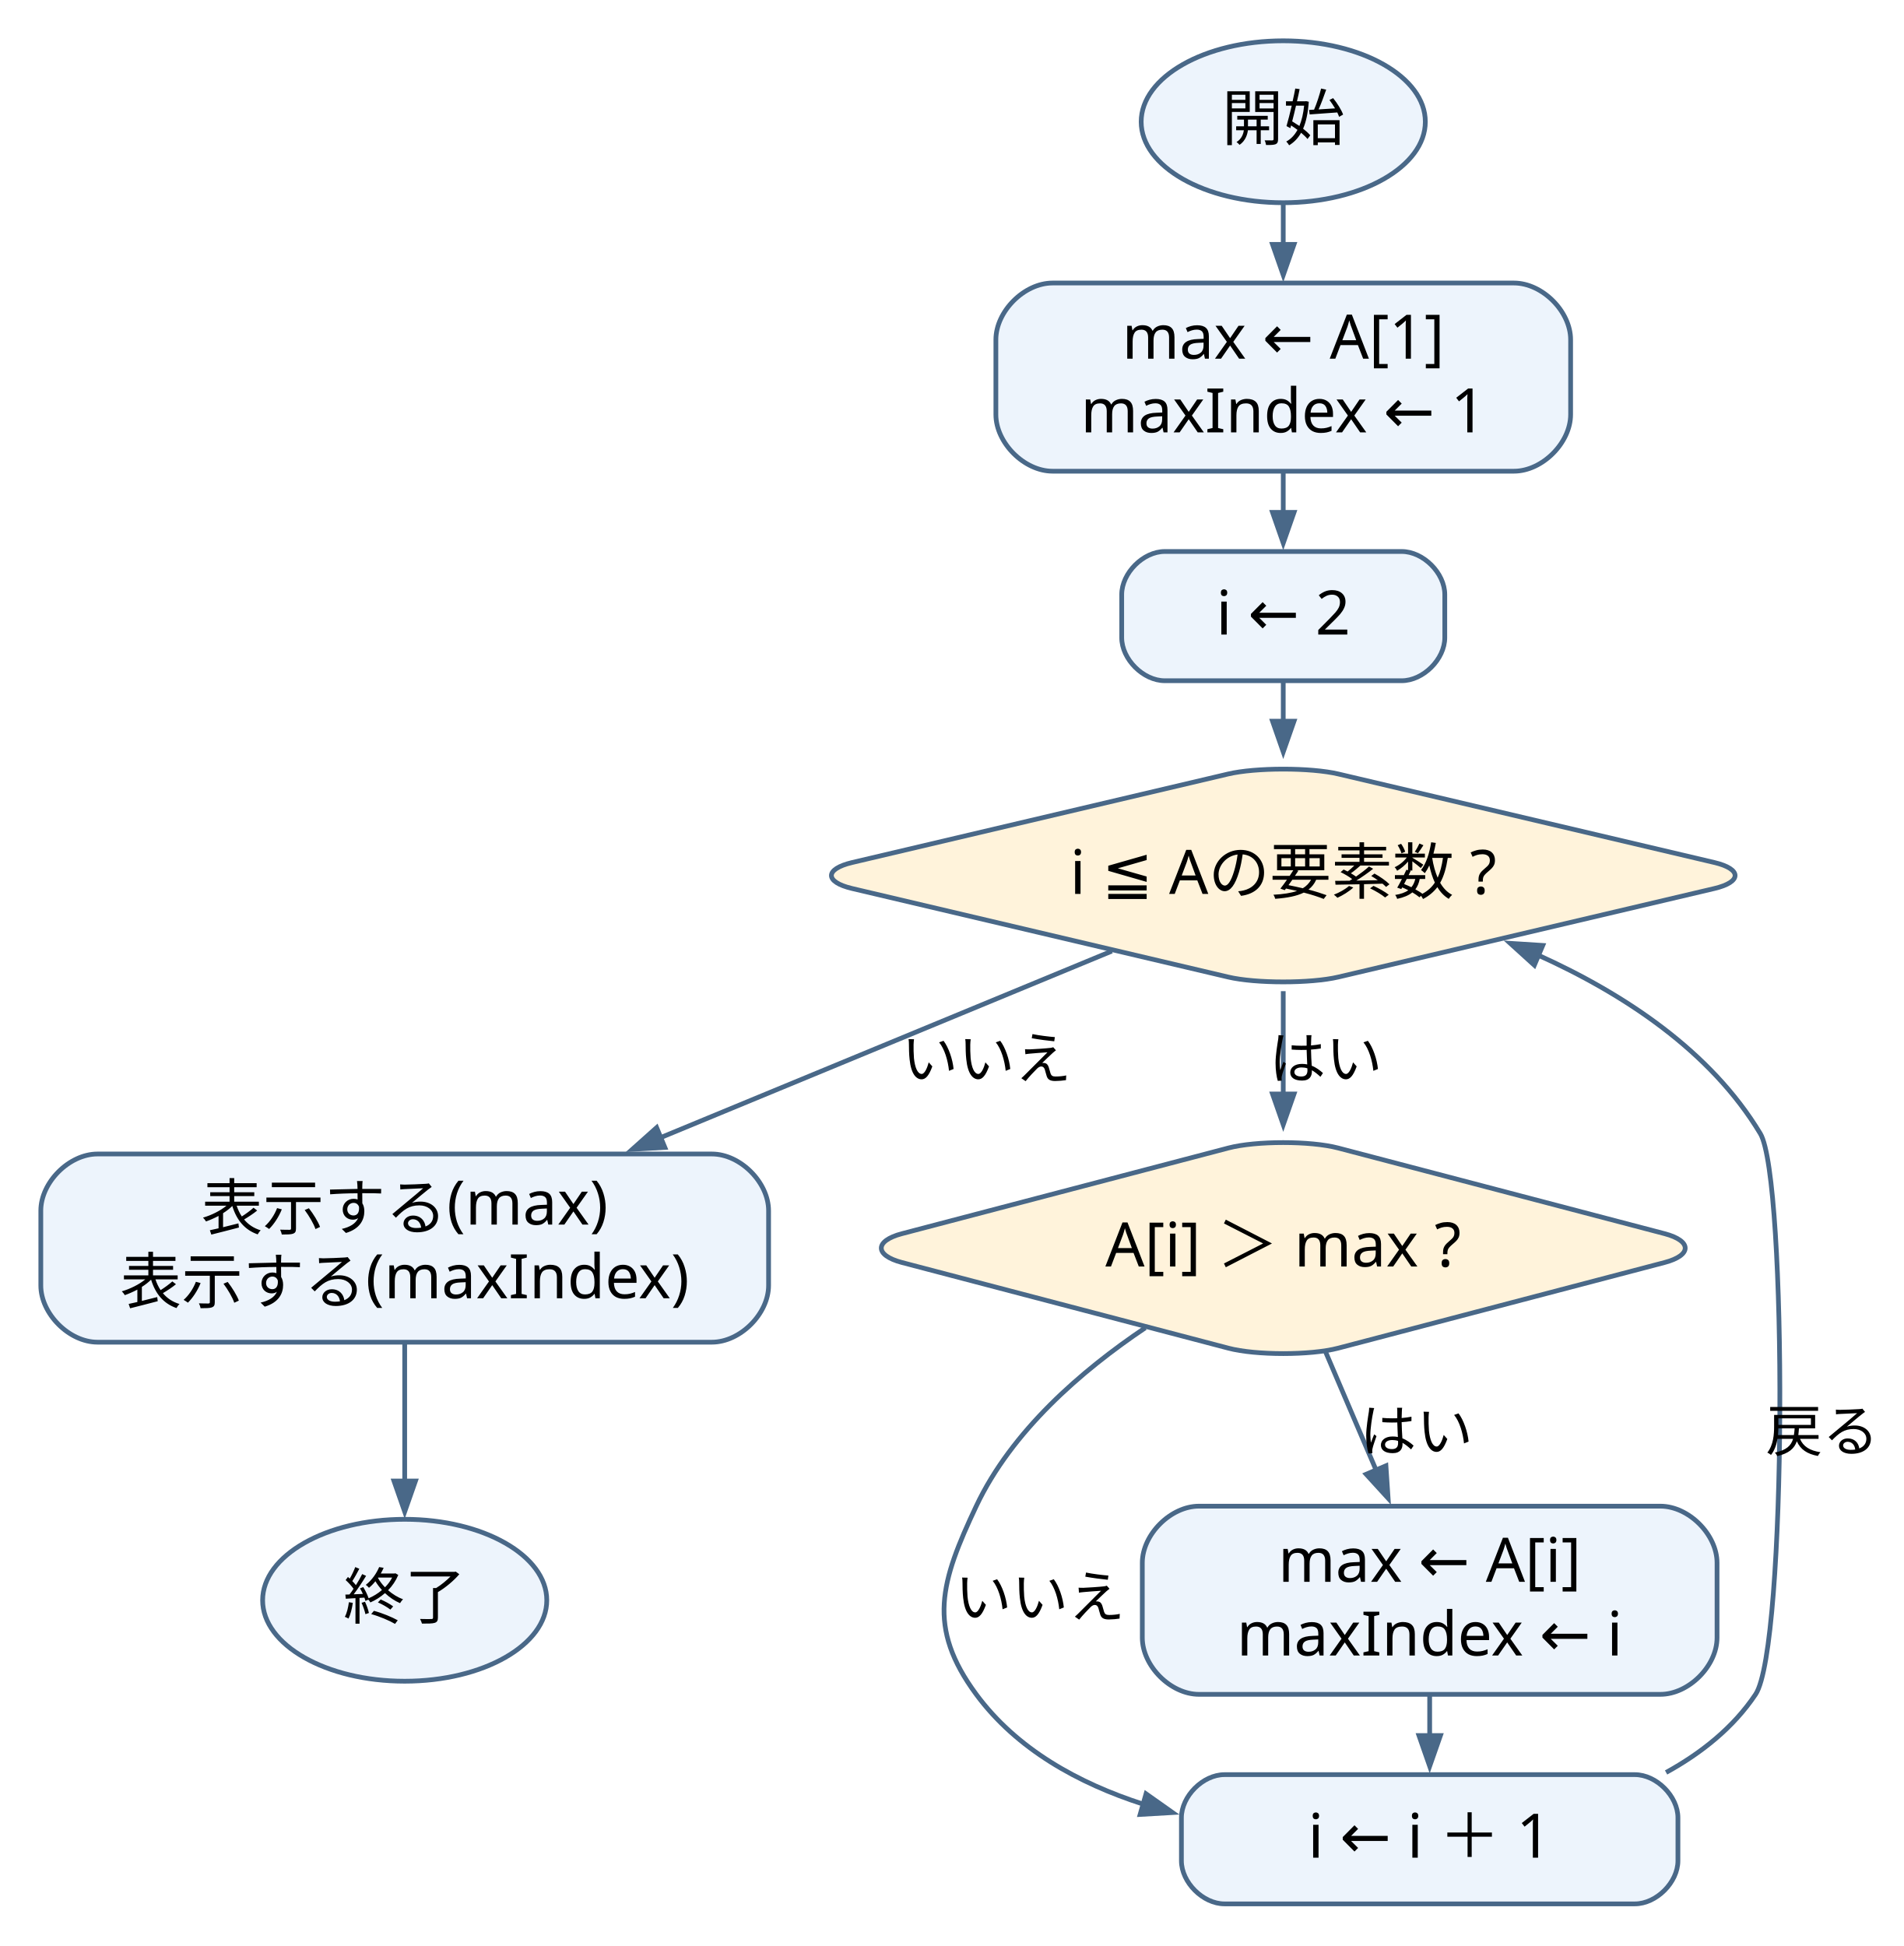
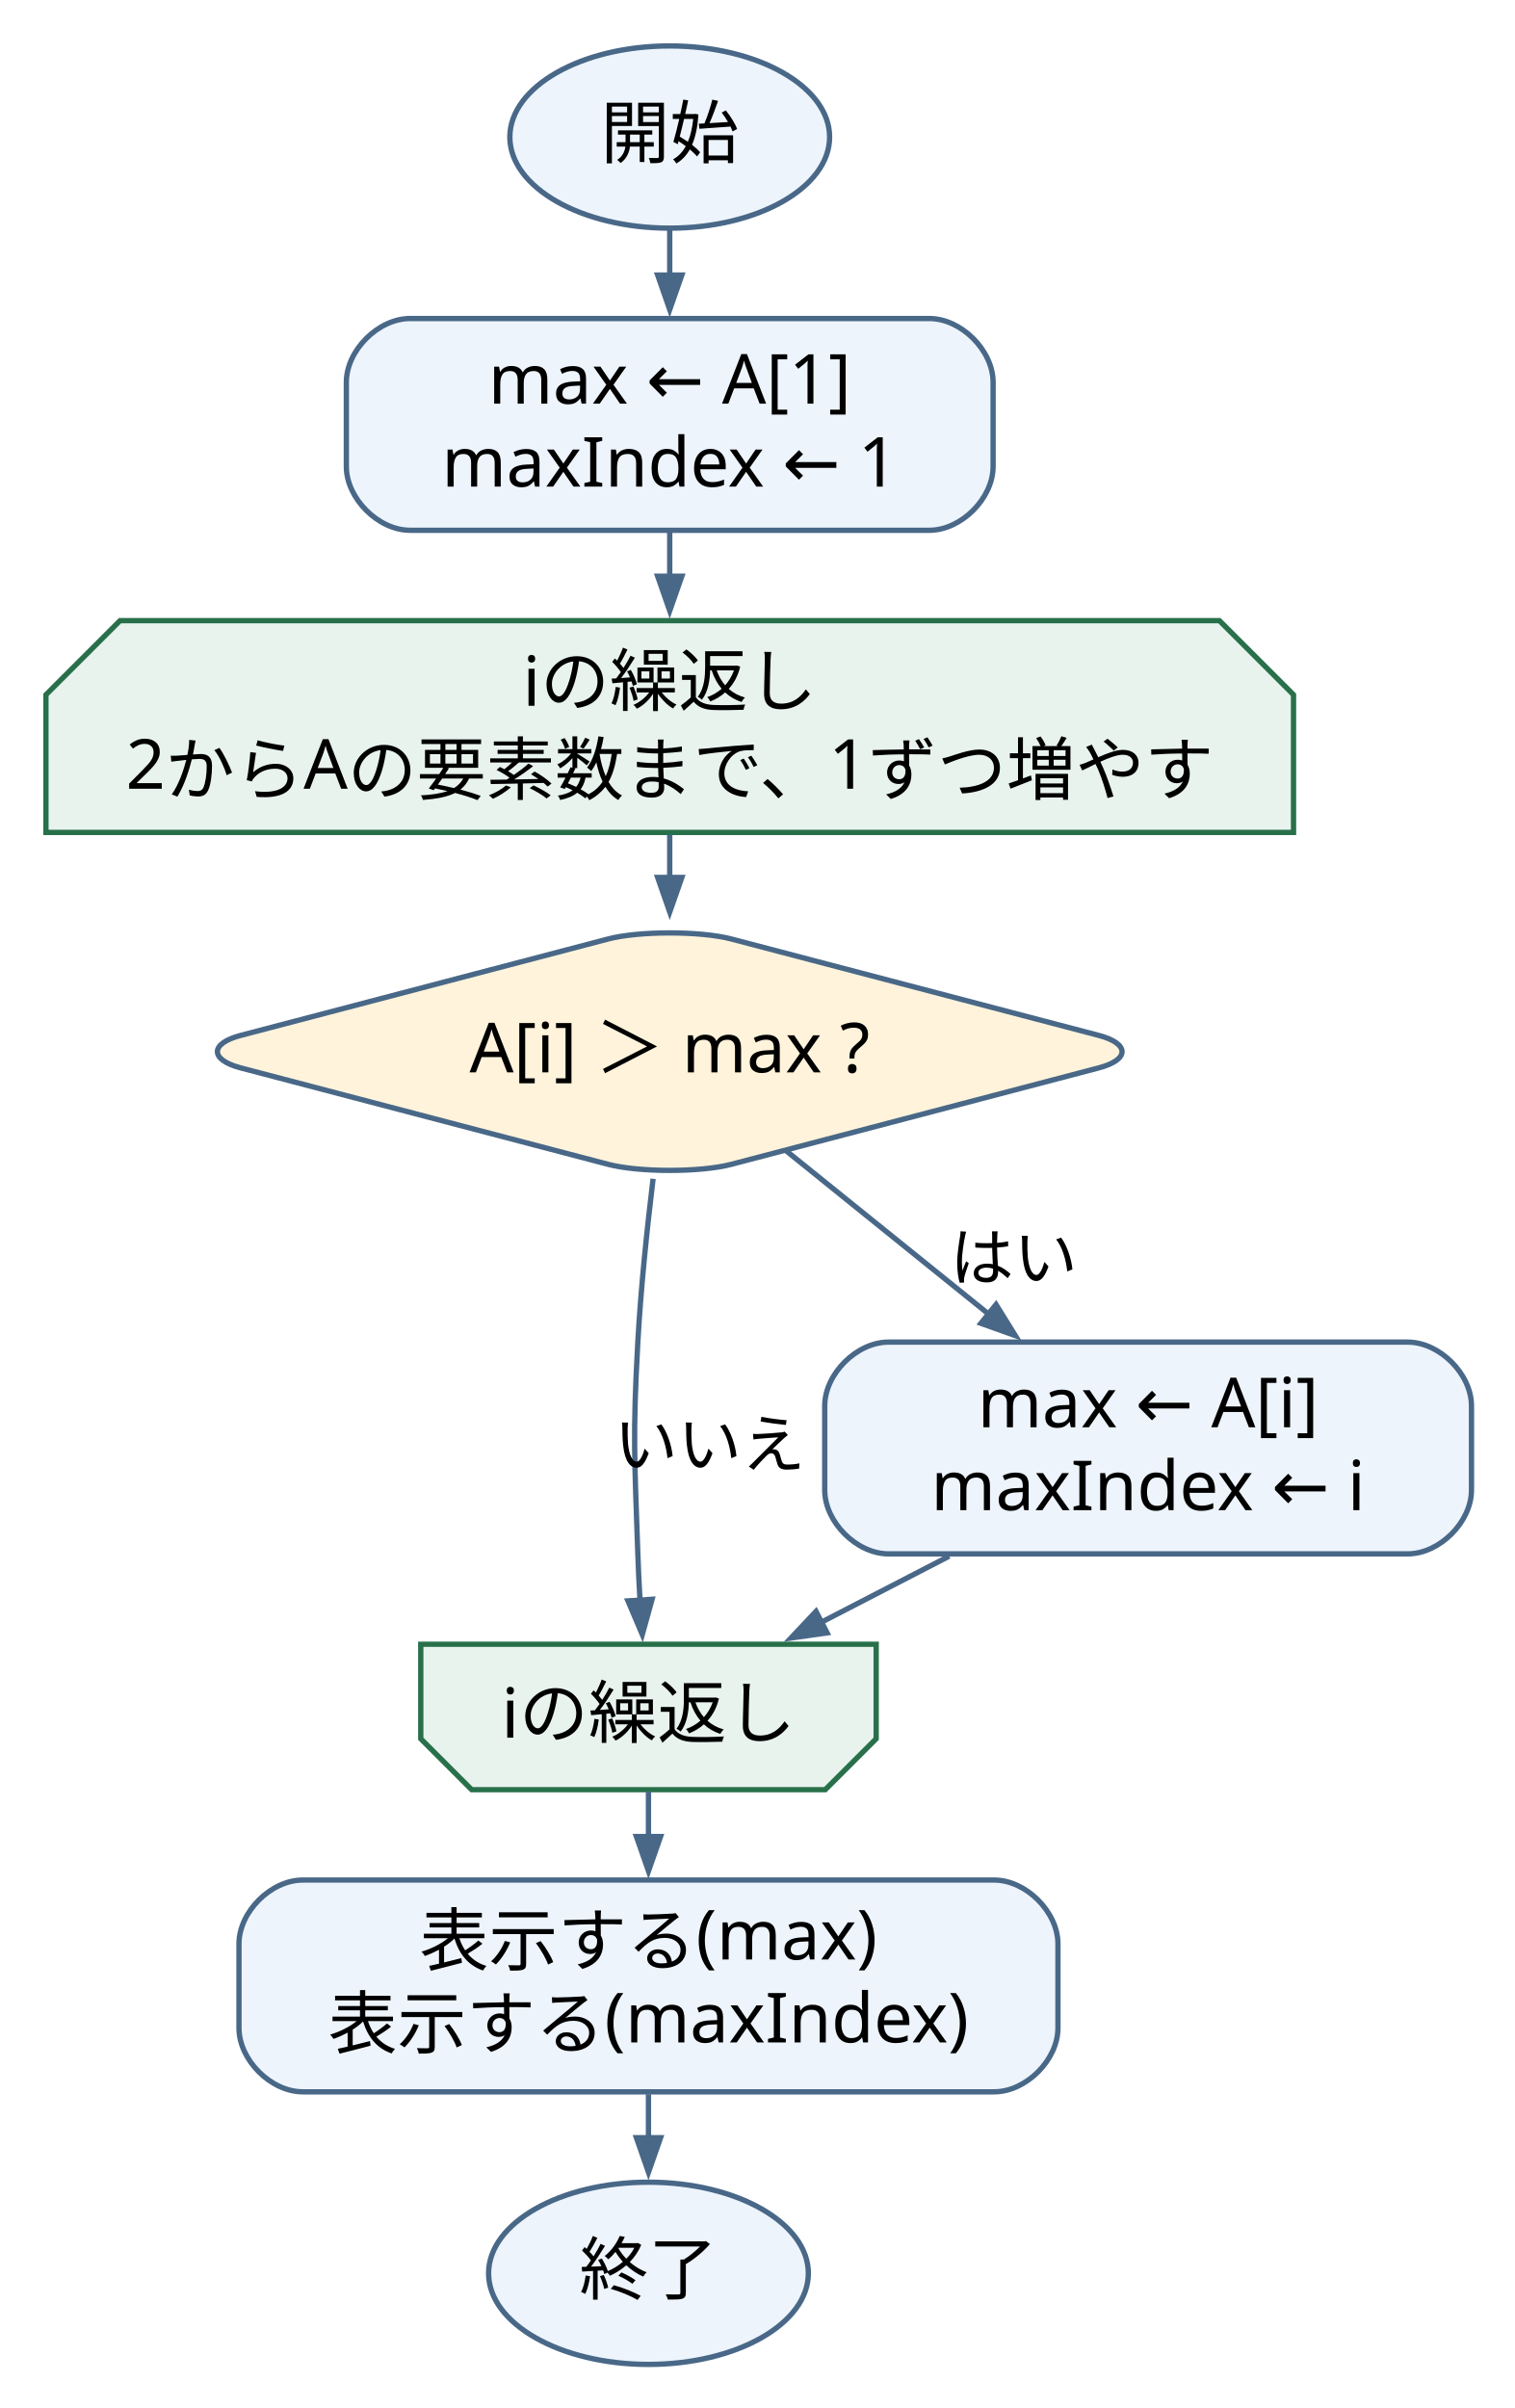
- <svg xmlns="http://www.w3.org/2000/svg" width="403pt" height="412pt" viewBox="0.00 0.00 403.00 412.00">
-   <g id="graph0" class="graph" transform="scale(1 1) rotate(0) translate(8.64 403.08)">
+ <svg xmlns="http://www.w3.org/2000/svg" width="285pt" height="453pt" viewBox="0.00 0.00 285.00 453.00">
+   <g id="graph0" class="graph" transform="scale(1 1) rotate(0) translate(8.64 444.8)">
    <g id="node1" class="node">
-       <ellipse fill="#edf4fc" stroke="#496888" cx="77.04" cy="-64.28" rx="30.08" ry="17.14" />
-       <text xml:space="preserve" text-anchor="middle" x="77.04" y="-60.38" font-family="Meiryo" font-size="13.00">終了</text>
+       <ellipse fill="#edf4fc" stroke="#496888" cx="113.36" cy="-17.14" rx="30.08" ry="17.14" />
+       <text xml:space="preserve" text-anchor="middle" x="113.36" y="-13.24" font-family="Meiryo" font-size="13.00">終了</text>
    </g>
    <g id="node2" class="node">
-       <path fill="#edf4fc" stroke="#496888" d="M142.08,-158.76C142.08,-158.76 12,-158.76 12,-158.76 6,-158.76 0,-152.76 0,-146.76 0,-146.76 0,-130.92 0,-130.92 0,-124.92 6,-118.92 12,-118.92 12,-118.92 142.08,-118.92 142.08,-118.92 148.08,-118.92 154.08,-124.92 154.08,-130.92 154.08,-130.92 154.08,-146.76 154.08,-146.76 154.08,-152.76 148.08,-158.76 142.08,-158.76" />
-       <text xml:space="preserve" text-anchor="middle" x="77.04" y="-142.74" font-family="Meiryo" font-size="13.00">表示する(max)</text>
-       <text xml:space="preserve" text-anchor="middle" x="77.04" y="-127.14" font-family="Meiryo" font-size="13.00">表示する(maxIndex)</text>
+       <path fill="#edf4fc" stroke="#496888" d="M178.4,-91.12C178.4,-91.12 48.32,-91.12 48.32,-91.12 42.32,-91.12 36.32,-85.12 36.32,-79.12 36.32,-79.12 36.32,-63.28 36.32,-63.28 36.32,-57.28 42.32,-51.28 48.32,-51.28 48.32,-51.28 178.4,-51.28 178.4,-51.28 184.4,-51.28 190.4,-57.28 190.4,-63.28 190.4,-63.28 190.4,-79.12 190.4,-79.12 190.4,-85.12 184.4,-91.12 178.4,-91.12" />
+       <text xml:space="preserve" text-anchor="middle" x="113.36" y="-75.1" font-family="Meiryo" font-size="13.00">表示する(max)</text>
+       <text xml:space="preserve" text-anchor="middle" x="113.36" y="-59.5" font-family="Meiryo" font-size="13.00">表示する(maxIndex)</text>
    </g>
    <g id="edge1" class="edge">
-       <path fill="none" stroke="#496888" d="M77.04,-118.78C77.04,-109.81 77.04,-99.02 77.04,-89.49" />
-       <polygon fill="#496888" stroke="#496888" points="79.32,-89.53 77.04,-83.03 74.77,-89.53 79.32,-89.53" />
+       <path fill="none" stroke="#496888" d="M113.36,-50.82C113.36,-48.07 113.36,-45.22 113.36,-42.4" />
+       <polygon fill="#496888" stroke="#496888" points="115.64,-42.65 113.36,-36.15 111.09,-42.65 115.64,-42.65" />
    </g>
-     <g id="node3" class="node">
-       <path fill="#fff3db" stroke="#496888" d="M251.36,-239.21C251.36,-239.21 171.76,-220.47 171.76,-220.47 165.92,-219.09 165.92,-216.35 171.76,-214.97 171.76,-214.97 251.36,-196.23 251.36,-196.23 257.2,-194.85 268.88,-194.85 274.72,-196.23 274.72,-196.23 354.32,-214.97 354.32,-214.97 360.16,-216.35 360.16,-219.09 354.32,-220.47 354.32,-220.47 274.72,-239.21 274.72,-239.21 268.88,-240.59 257.2,-240.59 251.36,-239.21" />
-       <text xml:space="preserve" text-anchor="middle" x="263.04" y="-213.82" font-family="Meiryo" font-size="13.00">i ≦ Aの要素数 ?</text>
+     <g id="node3" class="node loopend">
+       <polygon fill="#e8f3ee" stroke="#28704a" points="70.52,-135.48 156.20,-135.48 156.20,-117.70 146.62,-108.12 80.10,-108.12 70.52,-117.70" />
+       <text xml:space="preserve" text-anchor="middle" x="113.36" y="-117.9" font-family="Meiryo" font-size="13.00">iの繰返し</text>
+     </g>
+     <g id="edge2" class="edge">
+       <path fill="none" stroke="#496888" d="M113.36,-107.78C113.36,-105.09 113.36,-102.16 113.36,-99.18" />
+       <polygon fill="#496888" stroke="#496888" points="115.64,-99.31 113.36,-92.81 111.09,-99.31 115.64,-99.31" />
+     </g>
+     <g id="node4" class="node">
+       <path fill="#fff3db" stroke="#496888" d="M105.75,-268.15C105.75,-268.15 36.62,-250.01 36.62,-250.01 30.81,-248.48 30.81,-245.44 36.62,-243.91 36.62,-243.91 105.75,-225.77 105.75,-225.77 111.56,-224.24 123.16,-224.24 128.97,-225.77 128.97,-225.77 198.1,-243.91 198.1,-243.91 203.91,-245.44 203.91,-248.48 198.1,-250.01 198.1,-250.01 128.97,-268.15 128.97,-268.15 123.16,-269.68 111.56,-269.68 105.75,-268.15" />
+       <text xml:space="preserve" text-anchor="middle" x="117.36" y="-243.06" font-family="Meiryo" font-size="13.00">A[i] ＞ max ?</text>
+     </g>
+     <g id="edge5" class="edge">
+       <path fill="none" stroke="#496888" d="M114.23,-223.04C113.08,-213.55 111.92,-202.43 111.36,-192.32 110.37,-174.64 110.76,-170.18 111.36,-152.48 111.45,-149.66 111.6,-146.69 111.77,-143.76" />
+       <polygon fill="#496888" stroke="#496888" points="114.04,-143.94 112.2,-137.3 109.5,-143.64 114.04,-143.94" />
+       <text xml:space="preserve" text-anchor="middle" x="124.86" y="-168.8" font-family="Meiryo" font-size="12.00">いいえ</text>
+     </g>
+     <g id="node5" class="node">
+       <path fill="#edf4fc" stroke="#496888" d="M256.2,-192.32C256.2,-192.32 158.52,-192.32 158.52,-192.32 152.52,-192.32 146.52,-186.32 146.52,-180.32 146.52,-180.32 146.52,-164.48 146.52,-164.48 146.52,-158.48 152.52,-152.48 158.52,-152.48 158.52,-152.48 256.2,-152.48 256.2,-152.48 262.2,-152.48 268.2,-158.48 268.2,-164.48 268.2,-164.48 268.2,-180.32 268.2,-180.32 268.2,-186.32 262.2,-192.32 256.2,-192.32" />
+       <text xml:space="preserve" text-anchor="middle" x="207.36" y="-176.3" font-family="Meiryo" font-size="13.00">max ← A[i]</text>
+       <text xml:space="preserve" text-anchor="middle" x="207.36" y="-160.7" font-family="Meiryo" font-size="13.00">maxIndex ← i</text>
+     </g>
+     <g id="edge4" class="edge">
+       <path fill="none" stroke="#496888" d="M139.15,-228.4C150.68,-219.1 165.02,-207.54 177.57,-197.42" />
+       <polygon fill="#496888" stroke="#496888" points="178.75,-199.39 182.38,-193.54 175.9,-195.85 178.75,-199.39" />
+       <text xml:space="preserve" text-anchor="middle" x="182.07" y="-203.92" font-family="Meiryo" font-size="12.00">はい</text>
+     </g>
+     <g id="edge3" class="edge">
+       <path fill="none" stroke="#496888" d="M169.94,-152.05C161.94,-147.92 153.56,-143.58 145.77,-139.56" />
+       <polygon fill="#496888" stroke="#496888" points="146.97,-137.62 140.16,-136.65 144.88,-141.66 146.97,-137.62" />
+     </g>
+     <g id="node6" class="node loopstart">
+       <polygon fill="#e8f3ee" stroke="#28704a" points="0.00,-288.20 0.00,-314.10 13.94,-328.04 220.78,-328.04 234.72,-314.10 234.72,-288.20" />
+       <text xml:space="preserve" text-anchor="middle" x="117.36" y="-312.02" font-family="Meiryo" font-size="13.00">iの繰返し</text>
+       <text xml:space="preserve" text-anchor="middle" x="117.36" y="-296.42" font-family="Meiryo" font-size="13.00">2からAの要素数まで、1ずつ増やす</text>
+     </g>
+     <g id="edge6" class="edge">
+       <path fill="none" stroke="#496888" d="M117.36,-287.75C117.36,-285.11 117.36,-282.34 117.36,-279.55" />
+       <polygon fill="#496888" stroke="#496888" points="119.64,-279.73 117.36,-273.23 115.09,-279.73 119.64,-279.73" />
+     </g>
+     <g id="node7" class="node">
+       <path fill="#edf4fc" stroke="#496888" d="M166.2,-384.88C166.2,-384.88 68.52,-384.88 68.52,-384.88 62.52,-384.88 56.52,-378.88 56.52,-372.88 56.52,-372.88 56.52,-357.04 56.52,-357.04 56.52,-351.04 62.52,-345.04 68.52,-345.04 68.52,-345.04 166.2,-345.04 166.2,-345.04 172.2,-345.04 178.2,-351.04 178.2,-357.04 178.2,-357.04 178.2,-372.88 178.2,-372.88 178.2,-378.88 172.2,-384.88 166.2,-384.88" />
+       <text xml:space="preserve" text-anchor="middle" x="117.36" y="-368.86" font-family="Meiryo" font-size="13.00">max ← A[1]</text>
+       <text xml:space="preserve" text-anchor="middle" x="117.36" y="-353.26" font-family="Meiryo" font-size="13.00">maxIndex ← 1</text>
    </g>
    <g id="edge7" class="edge">
-       <path fill="none" stroke="#496888" d="M226.74,-201.71C199.53,-190.47 161.85,-174.89 131.1,-162.18" />
-       <polygon fill="#496888" stroke="#496888" points="132.12,-160.15 125.24,-159.76 130.38,-164.35 132.12,-160.15" />
-       <text xml:space="preserve" text-anchor="middle" x="200.2" y="-174.68" font-family="Meiryo" font-size="12.00">いいえ</text>
+       <path fill="none" stroke="#496888" d="M117.36,-344.78C117.36,-342.04 117.36,-339.18 117.36,-336.32" />
+       <polygon fill="#496888" stroke="#496888" points="119.64,-336.4 117.36,-329.9 115.09,-336.4 119.64,-336.4" />
    </g>
-     <g id="node5" class="node">
-       <path fill="#fff3db" stroke="#496888" d="M251.43,-160.03C251.43,-160.03 182.3,-141.89 182.3,-141.89 176.49,-140.36 176.49,-137.32 182.3,-135.79 182.3,-135.79 251.43,-117.65 251.43,-117.65 257.24,-116.12 268.84,-116.12 274.65,-117.65 274.65,-117.65 343.78,-135.79 343.78,-135.79 349.59,-137.32 349.59,-140.36 343.78,-141.89 343.78,-141.89 274.65,-160.03 274.65,-160.03 268.84,-161.56 257.24,-161.56 251.43,-160.03" />
-       <text xml:space="preserve" text-anchor="middle" x="263.04" y="-134.94" font-family="Meiryo" font-size="13.00">A[i] ＞ max ?</text>
-     </g>
-     <g id="edge6" class="edge">
-       <path fill="none" stroke="#496888" d="M263.04,-193.24C263.04,-186.3 263.04,-178.59 263.04,-171.23" />
-       <polygon fill="#496888" stroke="#496888" points="265.32,-171.46 263.04,-164.96 260.77,-171.46 265.32,-171.46" />
-       <text xml:space="preserve" text-anchor="middle" x="272.04" y="-174.68" font-family="Meiryo" font-size="12.00">はい</text>
-     </g>
-     <g id="node4" class="node">
-       <path fill="#edf4fc" stroke="#496888" d="M337.48,-27.36C337.48,-27.36 250.6,-27.36 250.6,-27.36 246.04,-27.36 241.48,-22.8 241.48,-18.24 241.48,-18.24 241.48,-9.12 241.48,-9.12 241.48,-4.56 246.04,0 250.6,0 250.6,0 337.48,0 337.48,0 342.04,0 346.6,-4.56 346.6,-9.12 346.6,-9.12 346.6,-18.24 346.6,-18.24 346.6,-22.8 342.04,-27.36 337.48,-27.36" />
-       <text xml:space="preserve" text-anchor="middle" x="294.04" y="-9.78" font-family="Meiryo" font-size="13.00">i ← i ＋ 1</text>
-     </g>
-     <g id="edge2" class="edge">
-       <path fill="none" stroke="#496888" d="M344.09,-27.82C351.56,-31.93 358.33,-37.31 363.04,-44.36 369.68,-54.29 369.75,-153.57 364.04,-163.08 353.52,-180.58 335.15,-192.68 316.94,-200.89" />
-       <polygon fill="#496888" stroke="#496888" points="316.2,-198.73 311.1,-203.36 317.98,-202.92 316.2,-198.73" />
-       <text xml:space="preserve" text-anchor="middle" x="377.18" y="-95.8" font-family="Meiryo" font-size="12.00">戻る</text>
-     </g>
-     <g id="edge5" class="edge">
-       <path fill="none" stroke="#496888" d="M233.83,-121.96C220.28,-112.86 205.53,-100.08 198.04,-84.2 190.49,-68.18 187.53,-58.61 198.04,-44.36 206.6,-32.75 219.65,-25.54 233.39,-21.11" />
-       <polygon fill="#496888" stroke="#496888" points="233.99,-23.3 239.61,-19.33 232.74,-18.93 233.99,-23.3" />
-       <text xml:space="preserve" text-anchor="middle" x="211.54" y="-60.68" font-family="Meiryo" font-size="12.00">いいえ</text>
-     </g>
-     <g id="node6" class="node">
-       <path fill="#edf4fc" stroke="#496888" d="M342.88,-84.2C342.88,-84.2 245.2,-84.2 245.2,-84.2 239.2,-84.2 233.2,-78.2 233.2,-72.2 233.2,-72.2 233.2,-56.36 233.2,-56.36 233.2,-50.36 239.2,-44.36 245.2,-44.36 245.2,-44.36 342.88,-44.36 342.88,-44.36 348.88,-44.36 354.88,-50.36 354.88,-56.36 354.88,-56.36 354.88,-72.2 354.88,-72.2 354.88,-78.2 348.88,-84.2 342.88,-84.2" />
-       <text xml:space="preserve" text-anchor="middle" x="294.04" y="-68.18" font-family="Meiryo" font-size="13.00">max ← A[i]</text>
-       <text xml:space="preserve" text-anchor="middle" x="294.04" y="-52.58" font-family="Meiryo" font-size="13.00">maxIndex ← i</text>
-     </g>
-     <g id="edge4" class="edge">
-       <path fill="none" stroke="#496888" d="M272.01,-116.85C275.35,-109.03 279.18,-100.05 282.71,-91.8" />
-       <polygon fill="#496888" stroke="#496888" points="284.78,-92.75 285.24,-85.88 280.6,-90.96 284.78,-92.75" />
-       <text xml:space="preserve" text-anchor="middle" x="291.23" y="-95.8" font-family="Meiryo" font-size="12.00">はい</text>
-     </g>
-     <g id="edge3" class="edge">
-       <path fill="none" stroke="#496888" d="M294.04,-44.07C294.04,-41.23 294.04,-38.28 294.04,-35.41" />
-       <polygon fill="#496888" stroke="#496888" points="296.32,-35.64 294.04,-29.14 291.77,-35.64 296.32,-35.64" />
-     </g>
-     <g id="node7" class="node">
-       <path fill="#edf4fc" stroke="#496888" d="M288.12,-286.32C288.12,-286.32 237.96,-286.32 237.96,-286.32 233.4,-286.32 228.84,-281.76 228.84,-277.2 228.84,-277.2 228.84,-268.08 228.84,-268.08 228.84,-263.52 233.4,-258.96 237.96,-258.96 237.96,-258.96 288.12,-258.96 288.12,-258.96 292.68,-258.96 297.24,-263.52 297.24,-268.08 297.24,-268.08 297.24,-277.2 297.24,-277.2 297.24,-281.76 292.68,-286.32 288.12,-286.32" />
-       <text xml:space="preserve" text-anchor="middle" x="263.04" y="-268.74" font-family="Meiryo" font-size="13.00">i ← 2</text>
+     <g id="node8" class="node">
+       <ellipse fill="#edf4fc" stroke="#496888" cx="117.36" cy="-419.02" rx="30.08" ry="17.14" />
+       <text xml:space="preserve" text-anchor="middle" x="117.36" y="-415.12" font-family="Meiryo" font-size="13.00">開始</text>
    </g>
    <g id="edge8" class="edge">
-       <path fill="none" stroke="#496888" d="M263.04,-258.56C263.04,-255.96 263.04,-253.12 263.04,-250.2" />
-       <polygon fill="#496888" stroke="#496888" points="265.32,-250.39 263.04,-243.89 260.77,-250.39 265.32,-250.39" />
-     </g>
-     <g id="node8" class="node">
-       <path fill="#edf4fc" stroke="#496888" d="M311.88,-343.16C311.88,-343.16 214.2,-343.16 214.2,-343.16 208.2,-343.16 202.2,-337.16 202.2,-331.16 202.2,-331.16 202.2,-315.32 202.2,-315.32 202.2,-309.32 208.2,-303.32 214.2,-303.32 214.2,-303.32 311.88,-303.32 311.88,-303.32 317.88,-303.32 323.88,-309.32 323.88,-315.32 323.88,-315.32 323.88,-331.16 323.88,-331.16 323.88,-337.16 317.88,-343.16 311.88,-343.16" />
-       <text xml:space="preserve" text-anchor="middle" x="263.04" y="-327.14" font-family="Meiryo" font-size="13.00">max ← A[1]</text>
-       <text xml:space="preserve" text-anchor="middle" x="263.04" y="-311.54" font-family="Meiryo" font-size="13.00">maxIndex ← 1</text>
-     </g>
-     <g id="edge9" class="edge">
-       <path fill="none" stroke="#496888" d="M263.04,-303.03C263.04,-300.19 263.04,-297.24 263.04,-294.37" />
-       <polygon fill="#496888" stroke="#496888" points="265.32,-294.6 263.04,-288.1 260.77,-294.6 265.32,-294.6" />
-     </g>
-     <g id="node9" class="node">
-       <ellipse fill="#edf4fc" stroke="#496888" cx="263.04" cy="-377.3" rx="30.08" ry="17.14" />
-       <text xml:space="preserve" text-anchor="middle" x="263.04" y="-373.4" font-family="Meiryo" font-size="13.00">開始</text>
-     </g>
-     <g id="edge10" class="edge">
-       <path fill="none" stroke="#496888" d="M263.04,-359.83C263.04,-357.04 263.04,-354.09 263.04,-351.12" />
-       <polygon fill="#496888" stroke="#496888" points="265.32,-351.34 263.04,-344.84 260.77,-351.34 265.32,-351.34" />
+       <path fill="none" stroke="#496888" d="M117.36,-401.55C117.36,-398.76 117.36,-395.81 117.36,-392.84" />
+       <polygon fill="#496888" stroke="#496888" points="119.64,-393.06 117.36,-386.56 115.09,-393.06 119.64,-393.06" />
    </g>
  </g>
</svg>
